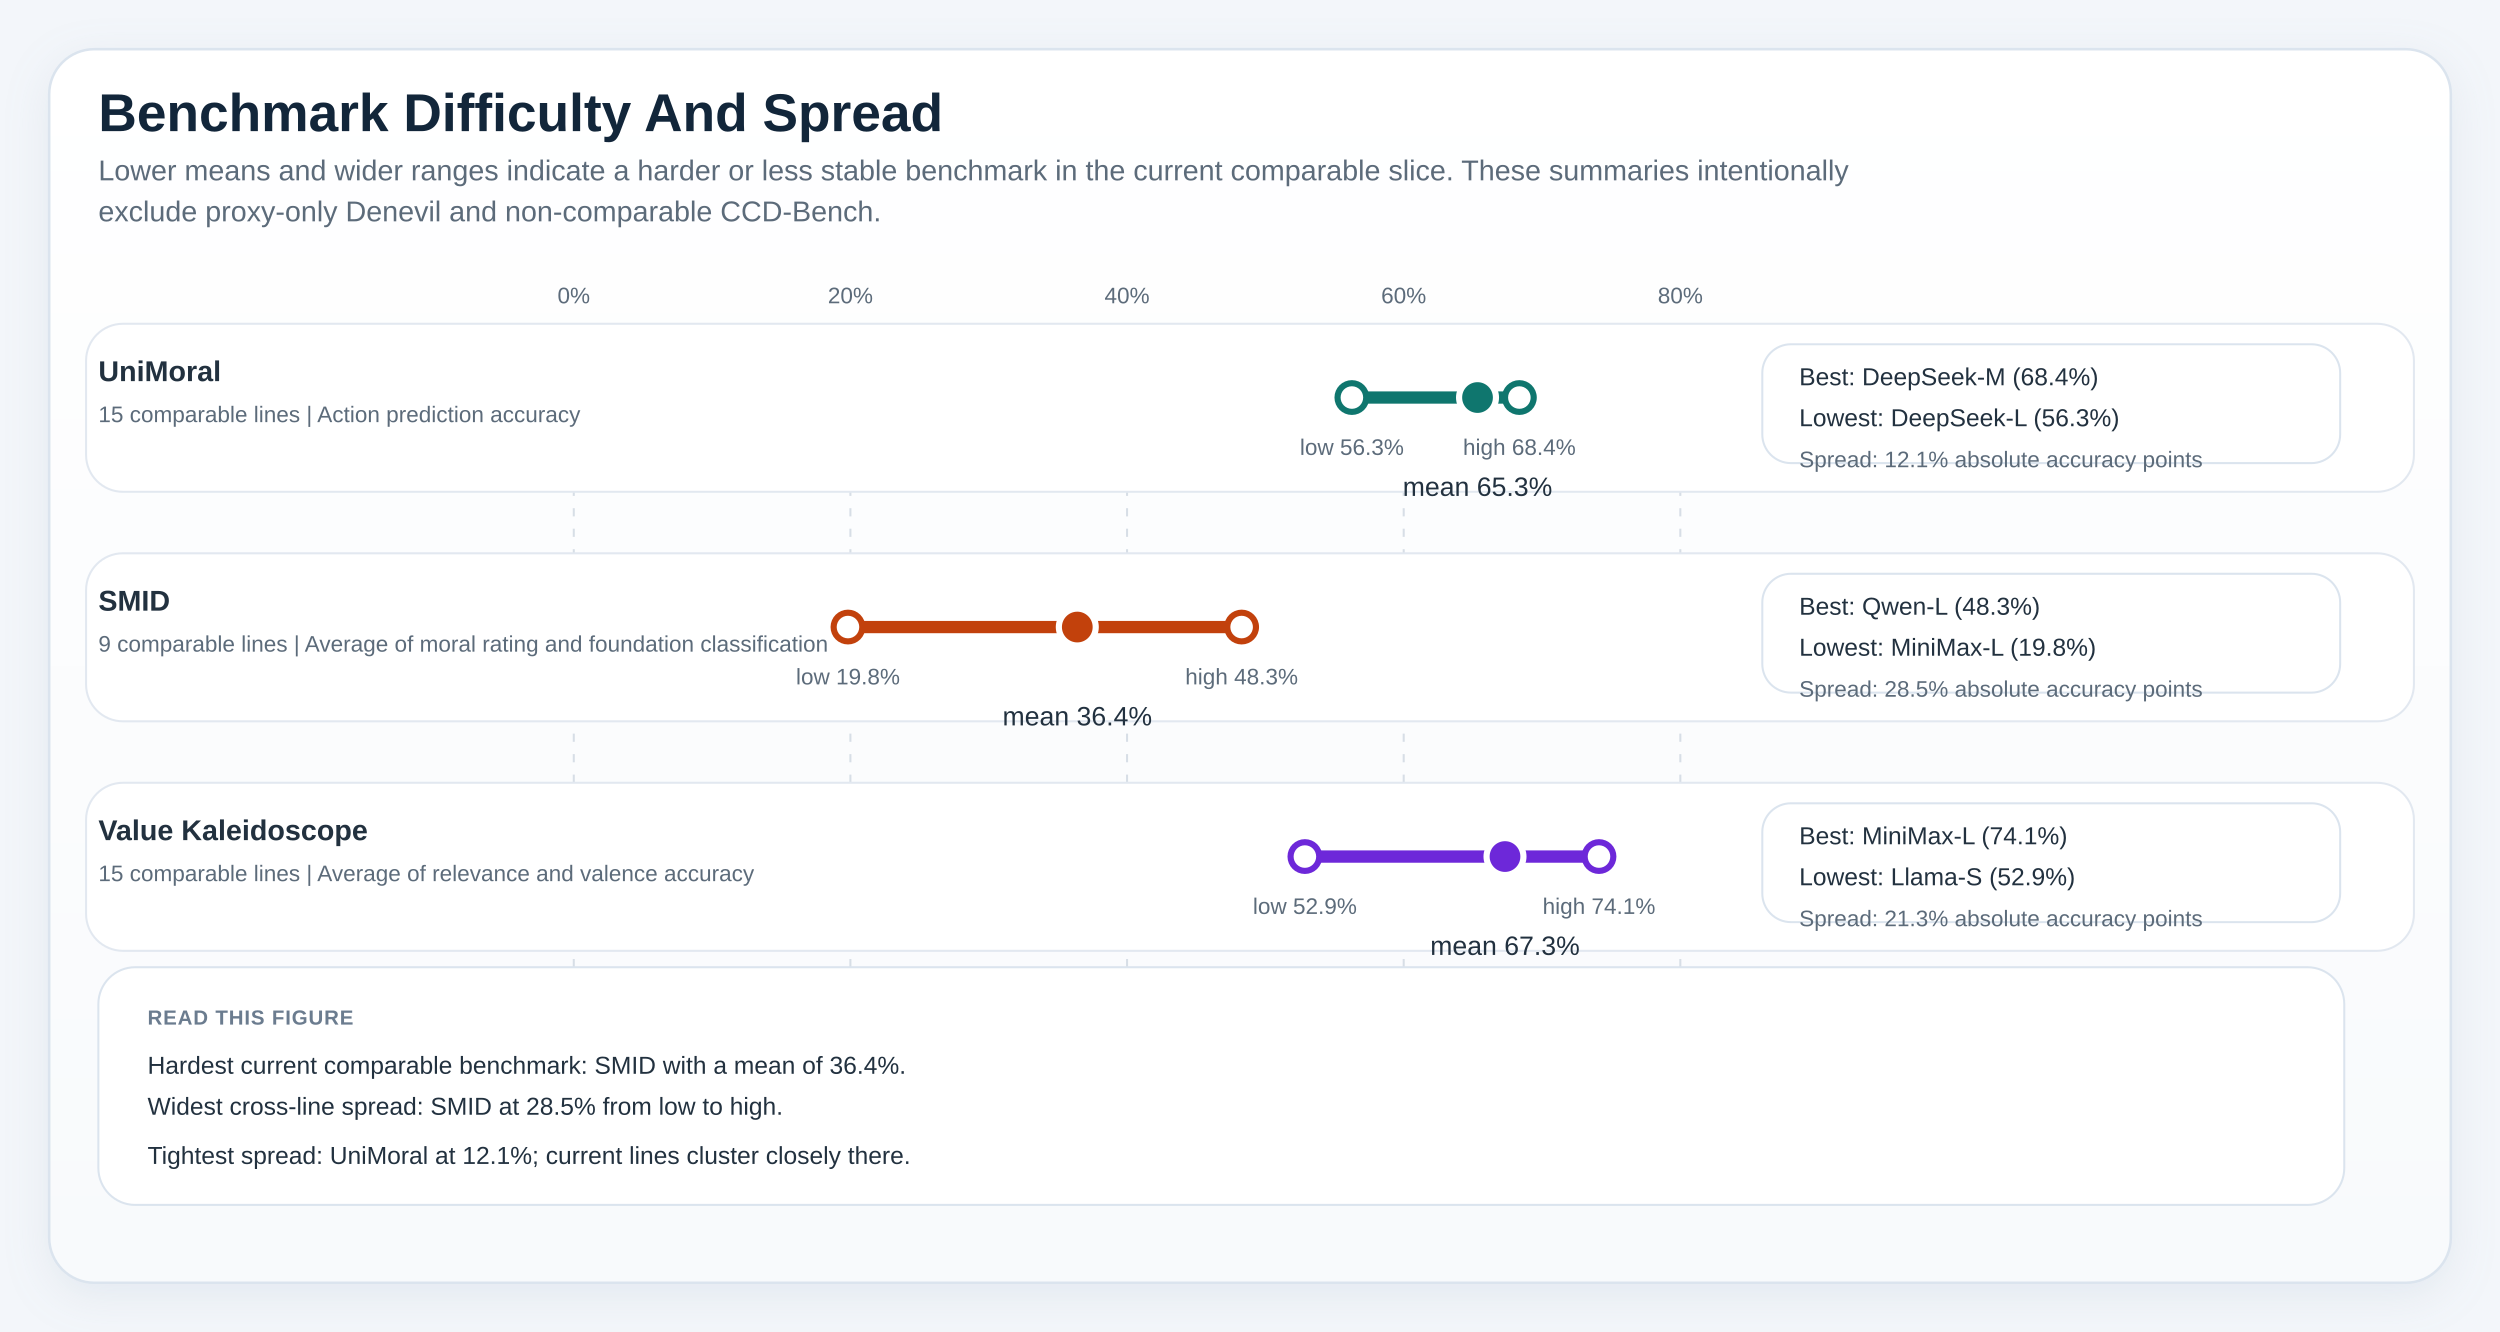
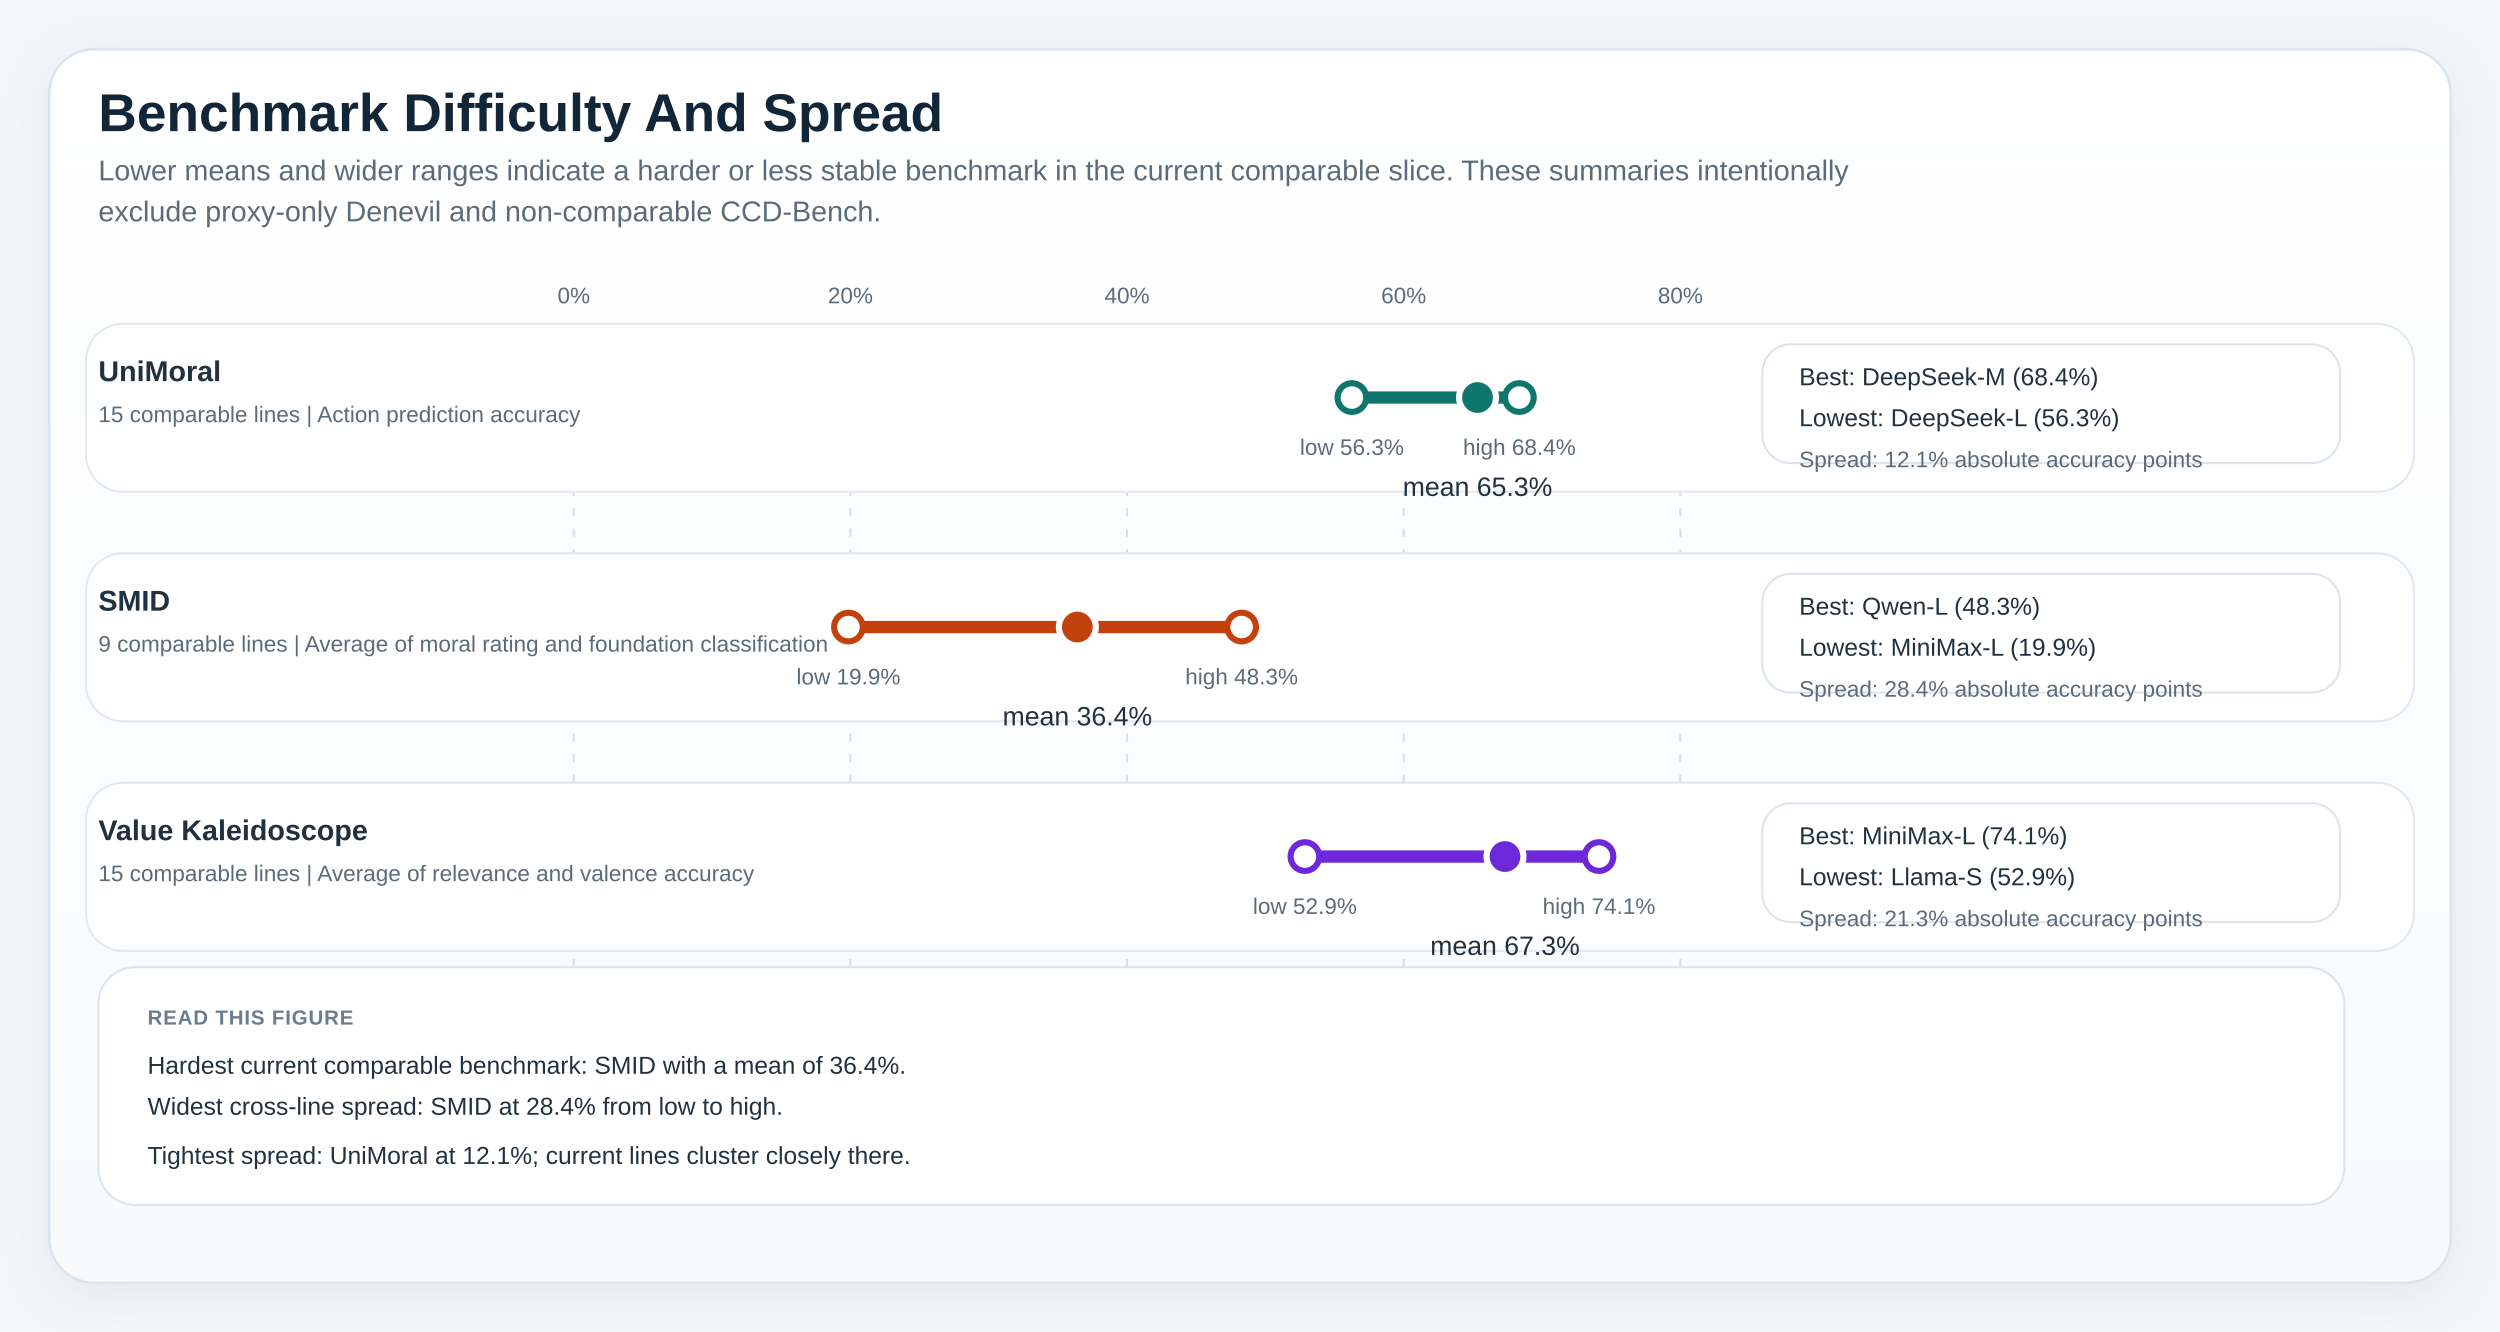
<svg xmlns="http://www.w3.org/2000/svg" viewBox="0 0 1220 650" role="img" preserveAspectRatio="xMidYMin meet" style="max-width:100%;height:auto">
  <defs>
    <linearGradient id="panelGradient" x1="0" x2="0" y1="0" y2="1">
      <stop offset="0%" stop-color="#ffffff" />
      <stop offset="100%" stop-color="#f8fafc" />
    </linearGradient>
    <pattern id="diagonalHatch" width="8" height="8" patternUnits="userSpaceOnUse" patternTransform="rotate(45)">
      <line x1="0" y1="0" x2="0" y2="8" stroke="#cdd6e1" stroke-width="3" />
    </pattern>
    <filter id="softShadow" x="-20%" y="-20%" width="140%" height="140%">
      <feDropShadow dx="0" dy="6" stdDeviation="10" flood-color="#9fb0c2" flood-opacity="0.18" />
    </filter>
    <style>
.canvas { fill: #f3f6fa; }
.title { font: 700 26px 'IBM Plex Sans', 'Helvetica Neue', Arial, sans-serif; fill: #12263a; }
.subtitle { font: 400 14px 'IBM Plex Sans', 'Helvetica Neue', Arial, sans-serif; fill: #5c6b7a; }
.axis { font: 600 14px 'IBM Plex Sans', 'Helvetica Neue', Arial, sans-serif; fill: #22313f; }
.label { font: 500 13px 'IBM Plex Sans', 'Helvetica Neue', Arial, sans-serif; fill: #22313f; }
.metric { font: 700 20px 'IBM Plex Sans', 'Helvetica Neue', Arial, sans-serif; fill: #12263a; }
.celltext { font: 700 16px 'IBM Plex Sans', 'Helvetica Neue', Arial, sans-serif; fill: #ffffff; }
.celltext-dark { font: 700 16px 'IBM Plex Sans', 'Helvetica Neue', Arial, sans-serif; fill: #173042; }
.cellsub { font: 500 11px 'IBM Plex Sans', 'Helvetica Neue', Arial, sans-serif; fill: rgba(255,255,255,0.88); }
.cellsub-dark { font: 600 11px 'IBM Plex Sans', 'Helvetica Neue', Arial, sans-serif; fill: #385062; }
.body { font: 500 12px 'IBM Plex Sans', 'Helvetica Neue', Arial, sans-serif; fill: #22313f; }
.small { font: 500 11px 'IBM Plex Sans', 'Helvetica Neue', Arial, sans-serif; fill: #5c6b7a; }
.tiny { font: 600 10px 'IBM Plex Sans', 'Helvetica Neue', Arial, sans-serif; fill: #6b7c8f; letter-spacing: 0.04em; }
.grid { fill: #ffffff; stroke: #d7dee6; stroke-width: 1.25; }
.panel { fill: url(#panelGradient); stroke: #dbe4ee; stroke-width: 1.25; filter: url(#softShadow); }
.subpanel { fill: #ffffff; stroke: #e2e8f0; stroke-width: 1; }
.legend-card { fill: #ffffff; stroke: #dbe4ee; stroke-width: 1; }
.guide { stroke: #d7dee6; stroke-width: 1; stroke-dasharray: 4 6; }
.baseline { stroke: #aab7c6; stroke-width: 1.1; }
.muted-cell { fill: #eef2f7; stroke: #d7dee6; stroke-width: 1; }
.muted-bar { fill: #ecf1f6; stroke: #d7dee6; stroke-width: 1; }
.outline { stroke: rgba(255,255,255,0.9); stroke-width: 1; }
</style>
  </defs>
  <rect x="0" y="0" width="1220" height="650" class="canvas" />
  <rect x="24" y="24" width="1172" height="602" rx="22" class="panel" />
  <text x="48" y="64" class="title">Benchmark Difficulty And Spread</text>
  <text x="48" y="88" class="subtitle">Lower means and wider ranges indicate a harder or less stable benchmark in the current comparable slice. These summaries intentionally</text>
  <text x="48" y="108" class="subtitle">exclude proxy-only Denevil and non-comparable CCD-Bench.</text>
  <line x1="280.00" y1="158" x2="280.00" y2="512" class="guide" />
  <text x="280.00" y="148" text-anchor="middle" class="small">0%</text>
  <line x1="415.00" y1="158" x2="415.00" y2="512" class="guide" />
  <text x="415.00" y="148" text-anchor="middle" class="small">20%</text>
  <line x1="550.00" y1="158" x2="550.00" y2="512" class="guide" />
  <text x="550.00" y="148" text-anchor="middle" class="small">40%</text>
  <line x1="685.00" y1="158" x2="685.00" y2="512" class="guide" />
  <text x="685.00" y="148" text-anchor="middle" class="small">60%</text>
  <line x1="820.00" y1="158" x2="820.00" y2="512" class="guide" />
  <text x="820.00" y="148" text-anchor="middle" class="small">80%</text>
  <rect x="42" y="158" width="1136" height="82" rx="18" class="subpanel" />
  <text x="48" y="186" class="axis">UniMoral</text>
  <text x="48" y="206" class="small">15 comparable lines | Action prediction accuracy</text>
  <line x1="659.72" y1="194" x2="741.45" y2="194" stroke="#0f766e" stroke-width="6" stroke-linecap="round" />
  <circle cx="659.72" cy="194" r="7" fill="#ffffff" stroke="#0f766e" stroke-width="3" />
  <circle cx="741.45" cy="194" r="7" fill="#ffffff" stroke="#0f766e" stroke-width="3" />
  <circle cx="721.03" cy="194" r="9" fill="#0f766e" stroke="#ffffff" stroke-width="3" />
  <text x="659.72" y="222" text-anchor="middle" class="small">low 56.3%</text>
  <text x="721.03" y="242" text-anchor="middle" class="label">mean 65.3%</text>
  <text x="741.45" y="222" text-anchor="middle" class="small">high 68.4%</text>
  <rect x="860" y="168" width="282" height="58" rx="14" class="legend-card" />
  <text x="878" y="188" class="body">Best: DeepSeek-M (68.4%)</text>
  <text x="878" y="208" class="body">Lowest: DeepSeek-L (56.3%)</text>
  <text x="878" y="228" class="small">Spread: 12.1% absolute accuracy points</text>
  <rect x="42" y="270" width="1136" height="82" rx="18" class="subpanel" />
  <text x="48" y="298" class="axis">SMID</text>
  <text x="48" y="318" class="small">9 comparable lines | Average of moral rating and foundation classification</text>
-   <line x1="413.81" y1="306" x2="605.91" y2="306" stroke="#c2410c" stroke-width="6" stroke-linecap="round" />
-   <circle cx="413.81" cy="306" r="7" fill="#ffffff" stroke="#c2410c" stroke-width="3" />
+   <line x1="414.04" y1="306" x2="605.91" y2="306" stroke="#c2410c" stroke-width="6" stroke-linecap="round" />
+   <circle cx="414.04" cy="306" r="7" fill="#ffffff" stroke="#c2410c" stroke-width="3" />
  <circle cx="605.91" cy="306" r="7" fill="#ffffff" stroke="#c2410c" stroke-width="3" />
-   <circle cx="525.72" cy="306" r="9" fill="#c2410c" stroke="#ffffff" stroke-width="3" />
-   <text x="413.81" y="334" text-anchor="middle" class="small">low 19.8%</text>
-   <text x="525.72" y="354" text-anchor="middle" class="label">mean 36.4%</text>
+   <circle cx="525.75" cy="306" r="9" fill="#c2410c" stroke="#ffffff" stroke-width="3" />
+   <text x="414.04" y="334" text-anchor="middle" class="small">low 19.9%</text>
+   <text x="525.75" y="354" text-anchor="middle" class="label">mean 36.4%</text>
  <text x="605.91" y="334" text-anchor="middle" class="small">high 48.3%</text>
  <rect x="860" y="280" width="282" height="58" rx="14" class="legend-card" />
  <text x="878" y="300" class="body">Best: Qwen-L (48.3%)</text>
-   <text x="878" y="320" class="body">Lowest: MiniMax-L (19.8%)</text>
-   <text x="878" y="340" class="small">Spread: 28.5% absolute accuracy points</text>
+   <text x="878" y="320" class="body">Lowest: MiniMax-L (19.9%)</text>
+   <text x="878" y="340" class="small">Spread: 28.4% absolute accuracy points</text>
  <rect x="42" y="382" width="1136" height="82" rx="18" class="subpanel" />
  <text x="48" y="410" class="axis">Value Kaleidoscope</text>
  <text x="48" y="430" class="small">15 comparable lines | Average of relevance and valence accuracy</text>
  <line x1="636.79" y1="418" x2="780.31" y2="418" stroke="#6d28d9" stroke-width="6" stroke-linecap="round" />
  <circle cx="636.79" cy="418" r="7" fill="#ffffff" stroke="#6d28d9" stroke-width="3" />
  <circle cx="780.31" cy="418" r="7" fill="#ffffff" stroke="#6d28d9" stroke-width="3" />
  <circle cx="734.44" cy="418" r="9" fill="#6d28d9" stroke="#ffffff" stroke-width="3" />
  <text x="636.79" y="446" text-anchor="middle" class="small">low 52.9%</text>
  <text x="734.44" y="466" text-anchor="middle" class="label">mean 67.3%</text>
  <text x="780.31" y="446" text-anchor="middle" class="small">high 74.1%</text>
  <rect x="860" y="392" width="282" height="58" rx="14" class="legend-card" />
  <text x="878" y="412" class="body">Best: MiniMax-L (74.1%)</text>
  <text x="878" y="432" class="body">Lowest: Llama-S (52.9%)</text>
  <text x="878" y="452" class="small">Spread: 21.3% absolute accuracy points</text>
  <rect x="48" y="472" width="1096" height="116" rx="18" class="legend-card" />
  <text x="72" y="500" class="tiny">READ THIS FIGURE</text>
  <text x="72" y="524" class="body">Hardest current comparable benchmark: SMID with a mean of 36.4%.</text>
-   <text x="72" y="544" class="body">Widest cross-line spread: SMID at 28.5% from low to high.</text>
+   <text x="72" y="544" class="body">Widest cross-line spread: SMID at 28.4% from low to high.</text>
  <text x="72" y="568" class="body">Tightest spread: UniMoral at 12.1%; current lines cluster closely there.</text>
</svg>
